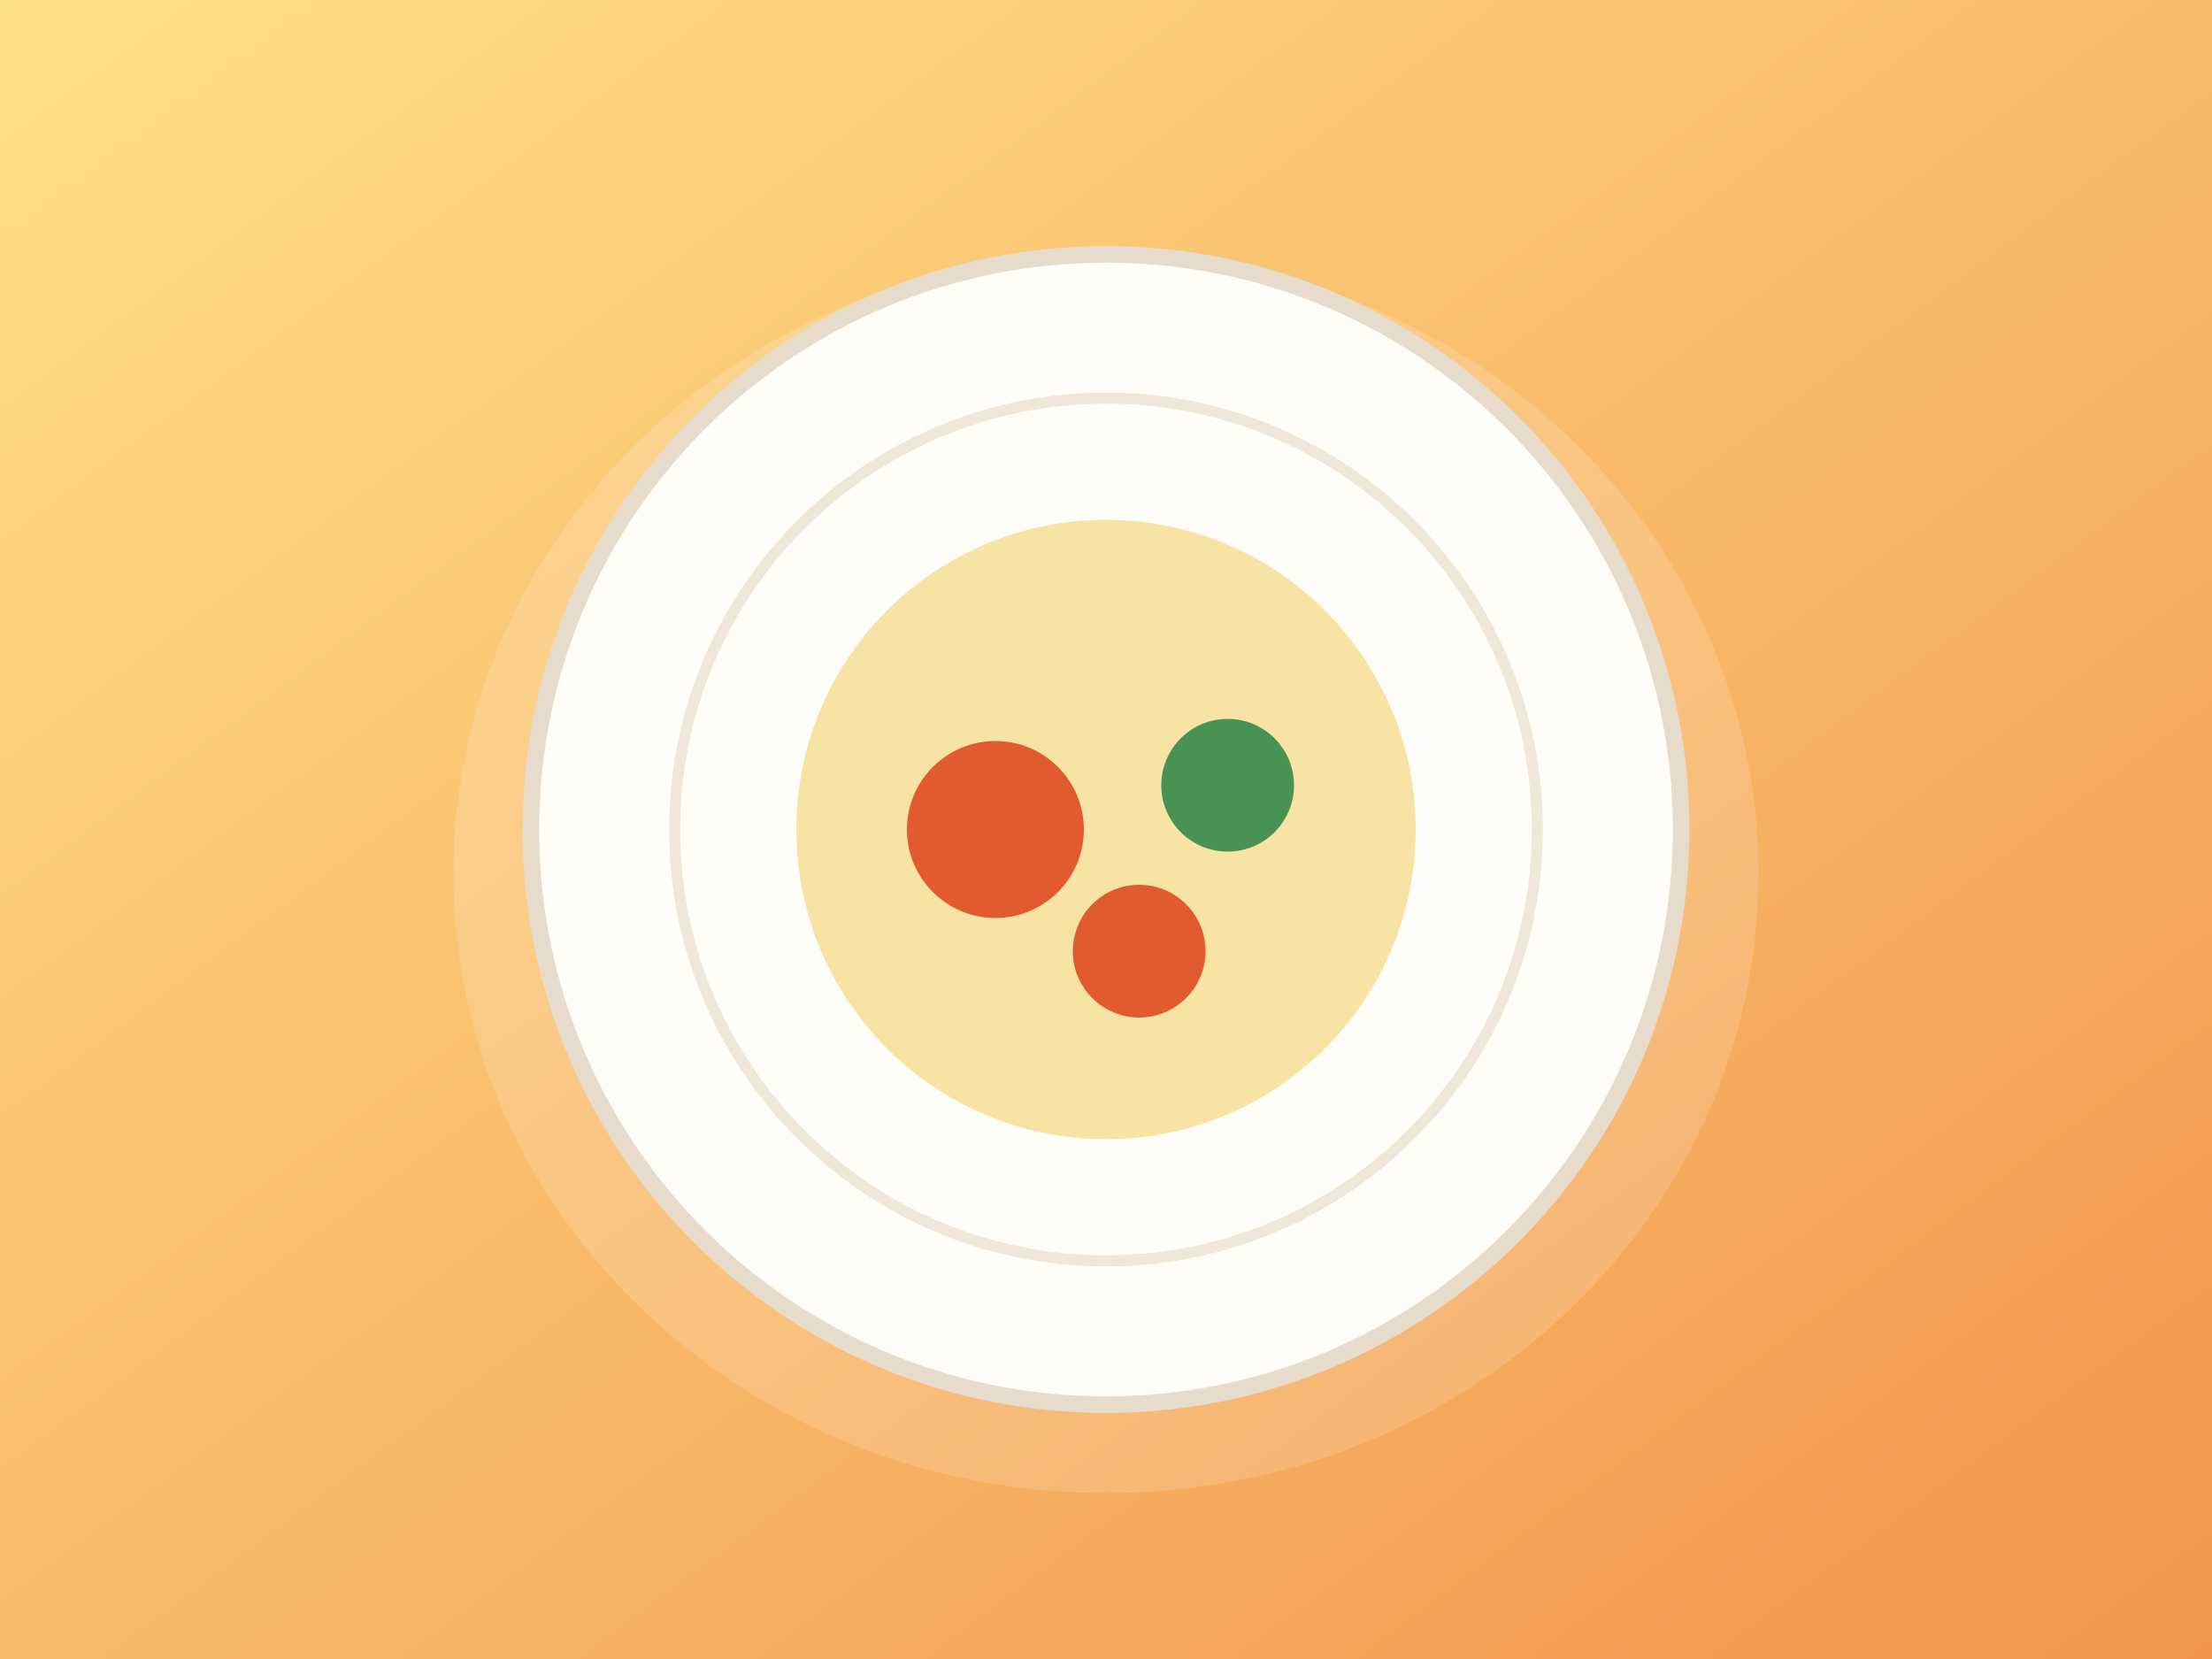
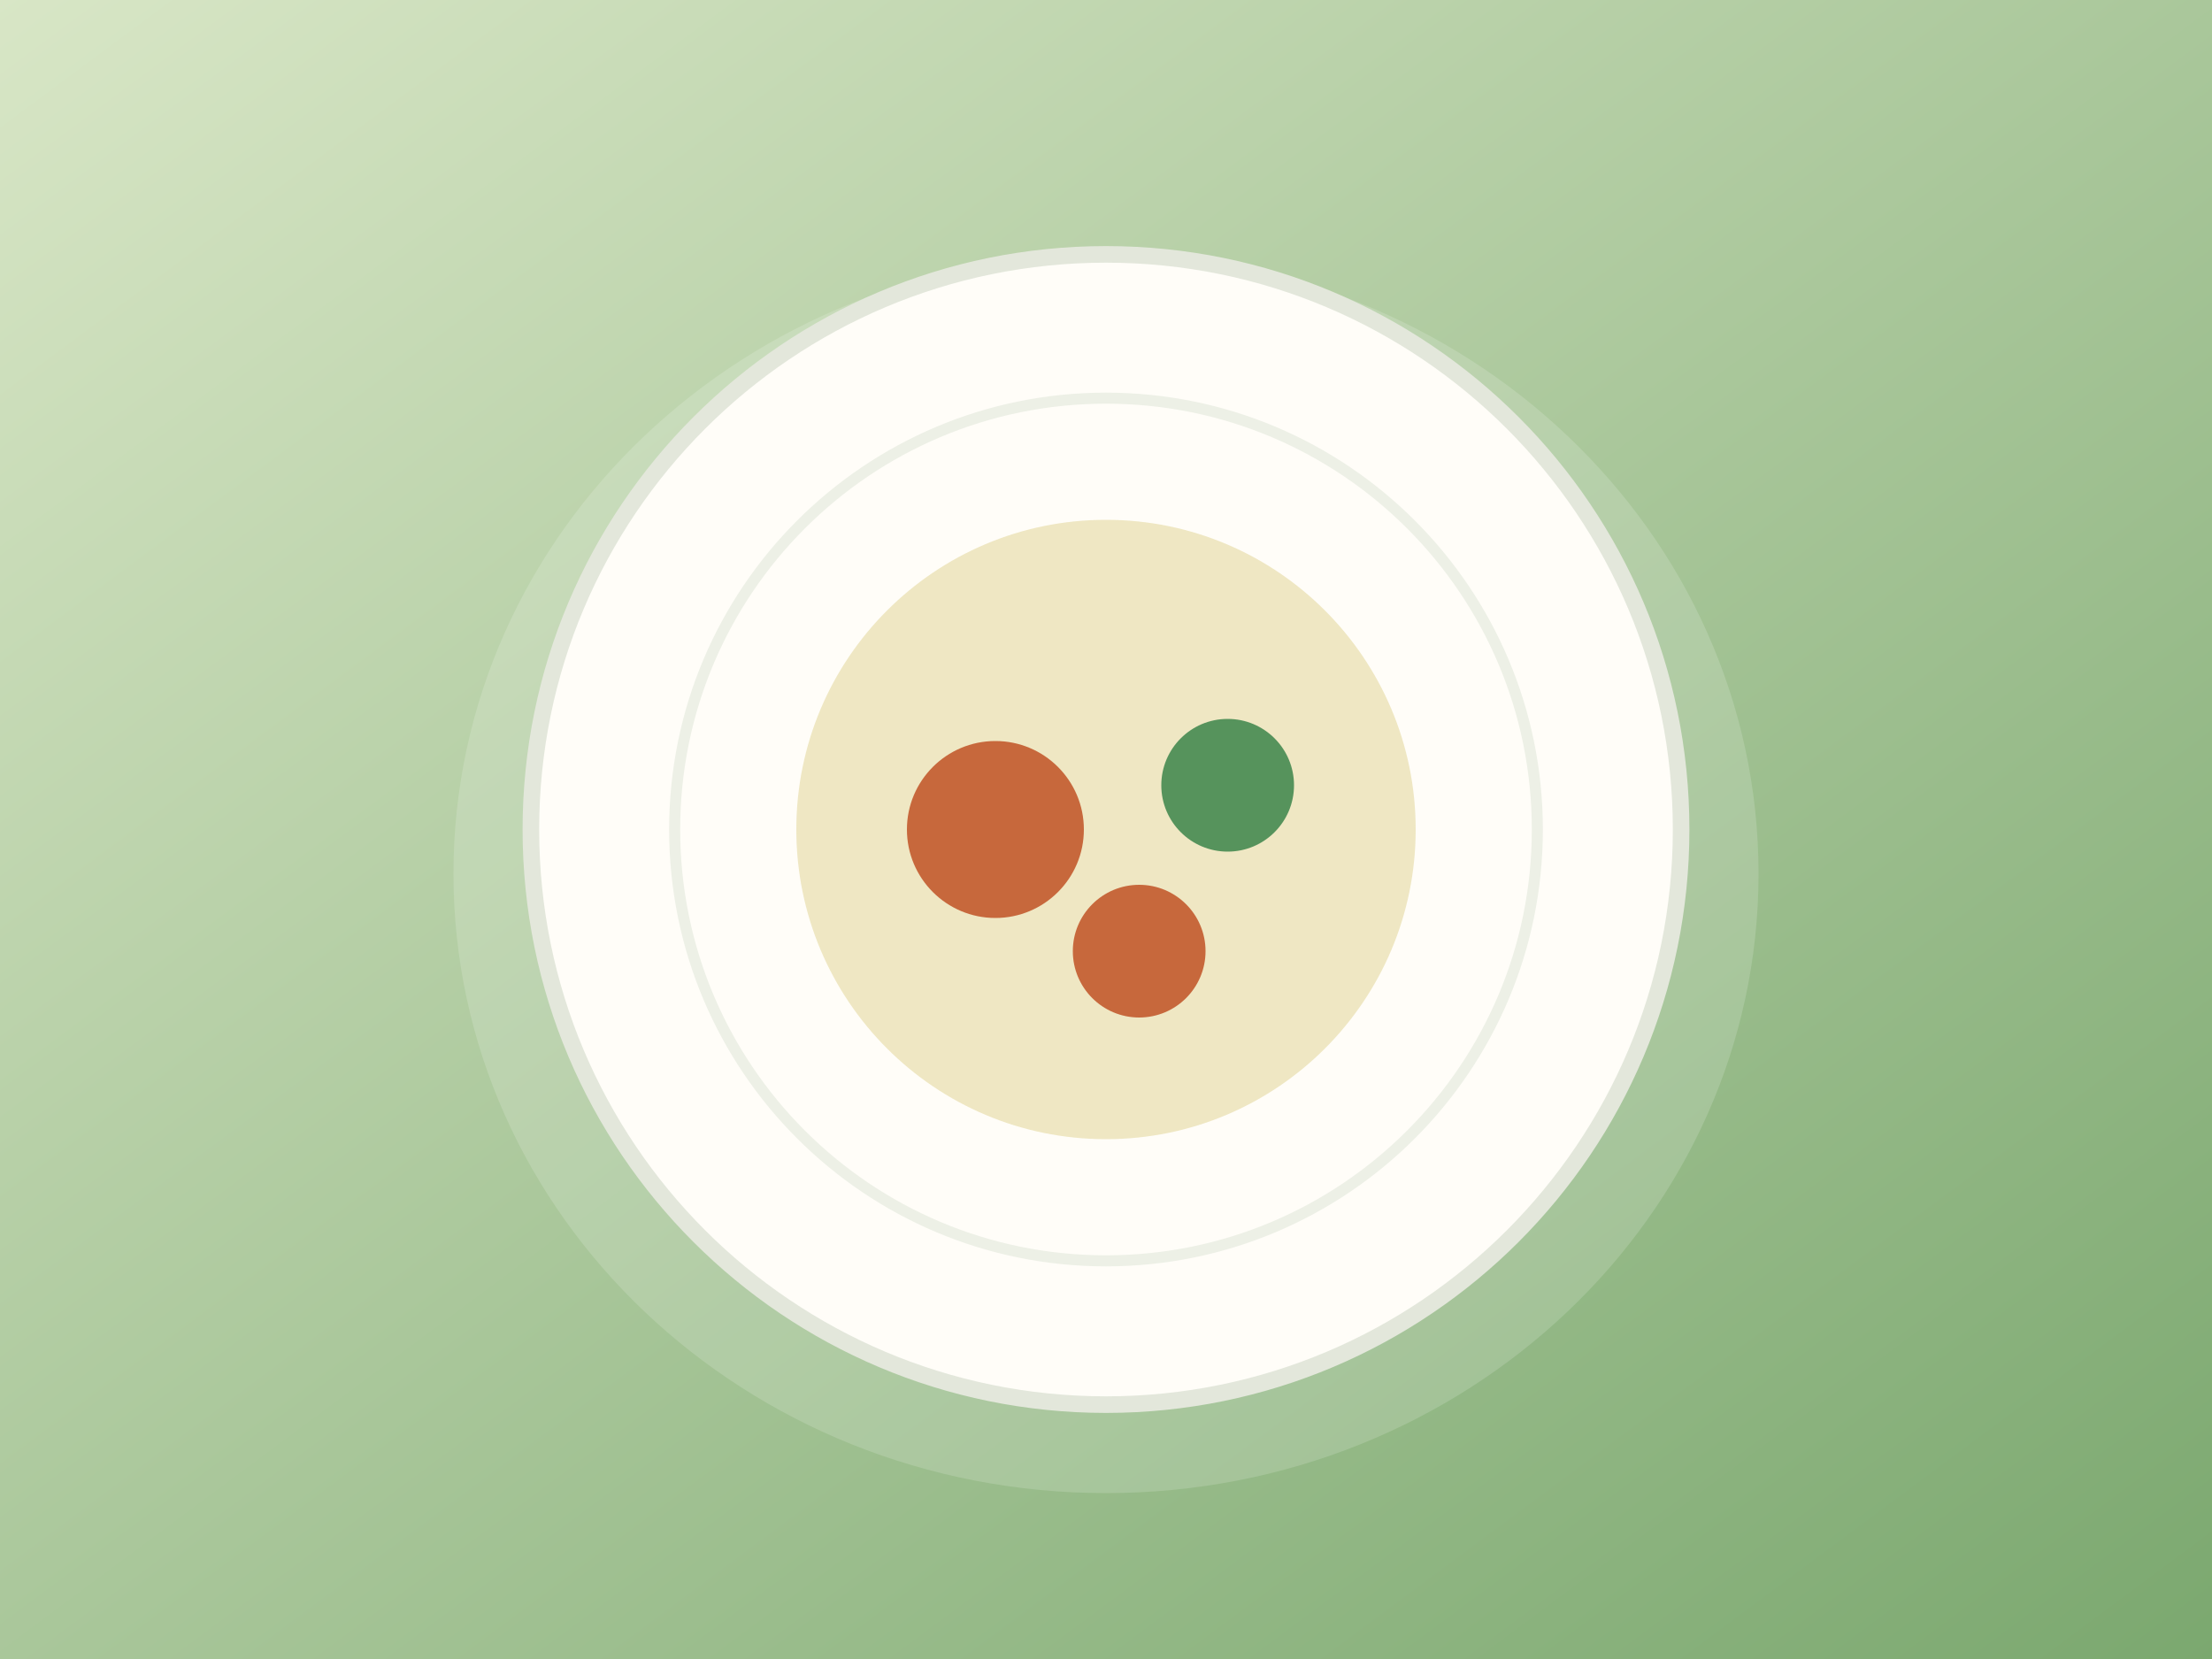
<svg xmlns="http://www.w3.org/2000/svg" width="400" height="300" viewBox="0 0 400 300">
  <defs>
    <linearGradient id="g" x1="0" y1="0" x2="1" y2="1">
-       <stop offset="0" stop-color="#ffe08a" />
-       <stop offset="1" stop-color="#f2954a" />
+       <stop offset="0" stop-color="#d8e6c6" />
+       <stop offset="1" stop-color="#7ba86f" />
    </linearGradient>
  </defs>
  <rect width="400" height="300" fill="url(#g)" />
  <ellipse cx="200" cy="158" rx="118" ry="112" fill="#ffffff" opacity="0.16" />
  <circle cx="200" cy="150" r="104" fill="#fffdf8" />
-   <circle cx="200" cy="150" r="104" fill="none" stroke="#e7dccb" stroke-width="3" />
-   <circle cx="200" cy="150" r="78" fill="none" stroke="#efe7d8" stroke-width="2" />
-   <circle cx="200" cy="150" r="56" fill="#f7e2a0" opacity="0.95" />
-   <circle cx="180" cy="150" r="16" fill="#e0532a" opacity="0.95" />
-   <circle cx="222" cy="142" r="12" fill="#3f8f4f" opacity="0.95" />
-   <circle cx="206" cy="172" r="12" fill="#e0532a" opacity="0.95" />
+   <circle cx="200" cy="150" r="104" fill="none" stroke="#e3e7db" stroke-width="3" />
+   <circle cx="200" cy="150" r="78" fill="none" stroke="#edf0e6" stroke-width="2" />
+   <circle cx="200" cy="150" r="56" fill="#eee6c0" opacity="0.95" />
+   <circle cx="180" cy="150" r="16" fill="#c56236" opacity="0.95" />
+   <circle cx="222" cy="142" r="12" fill="#4f8f57" opacity="0.95" />
+   <circle cx="206" cy="172" r="12" fill="#c56236" opacity="0.95" />
</svg>
